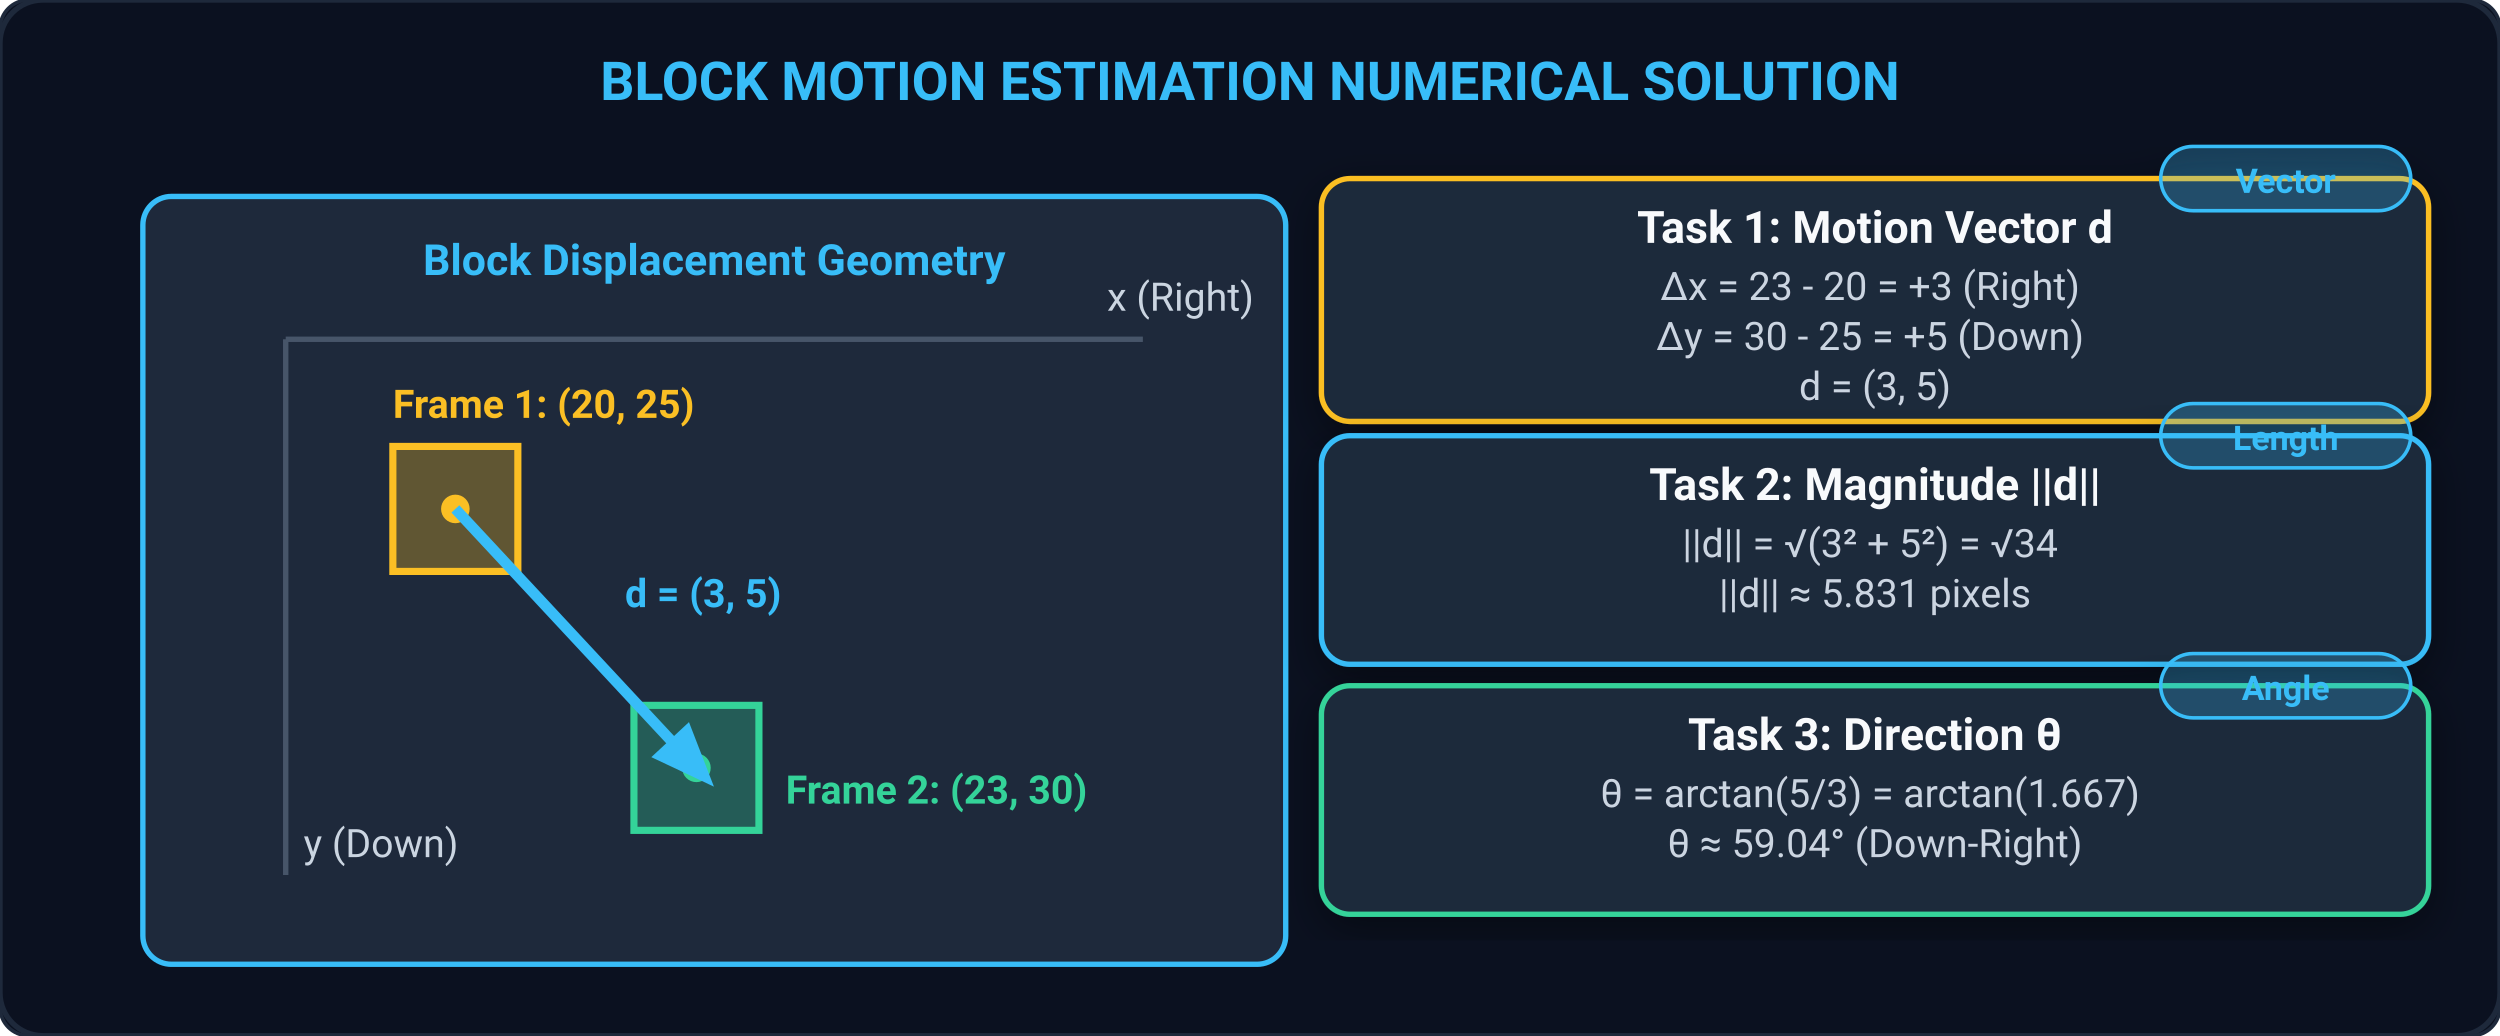
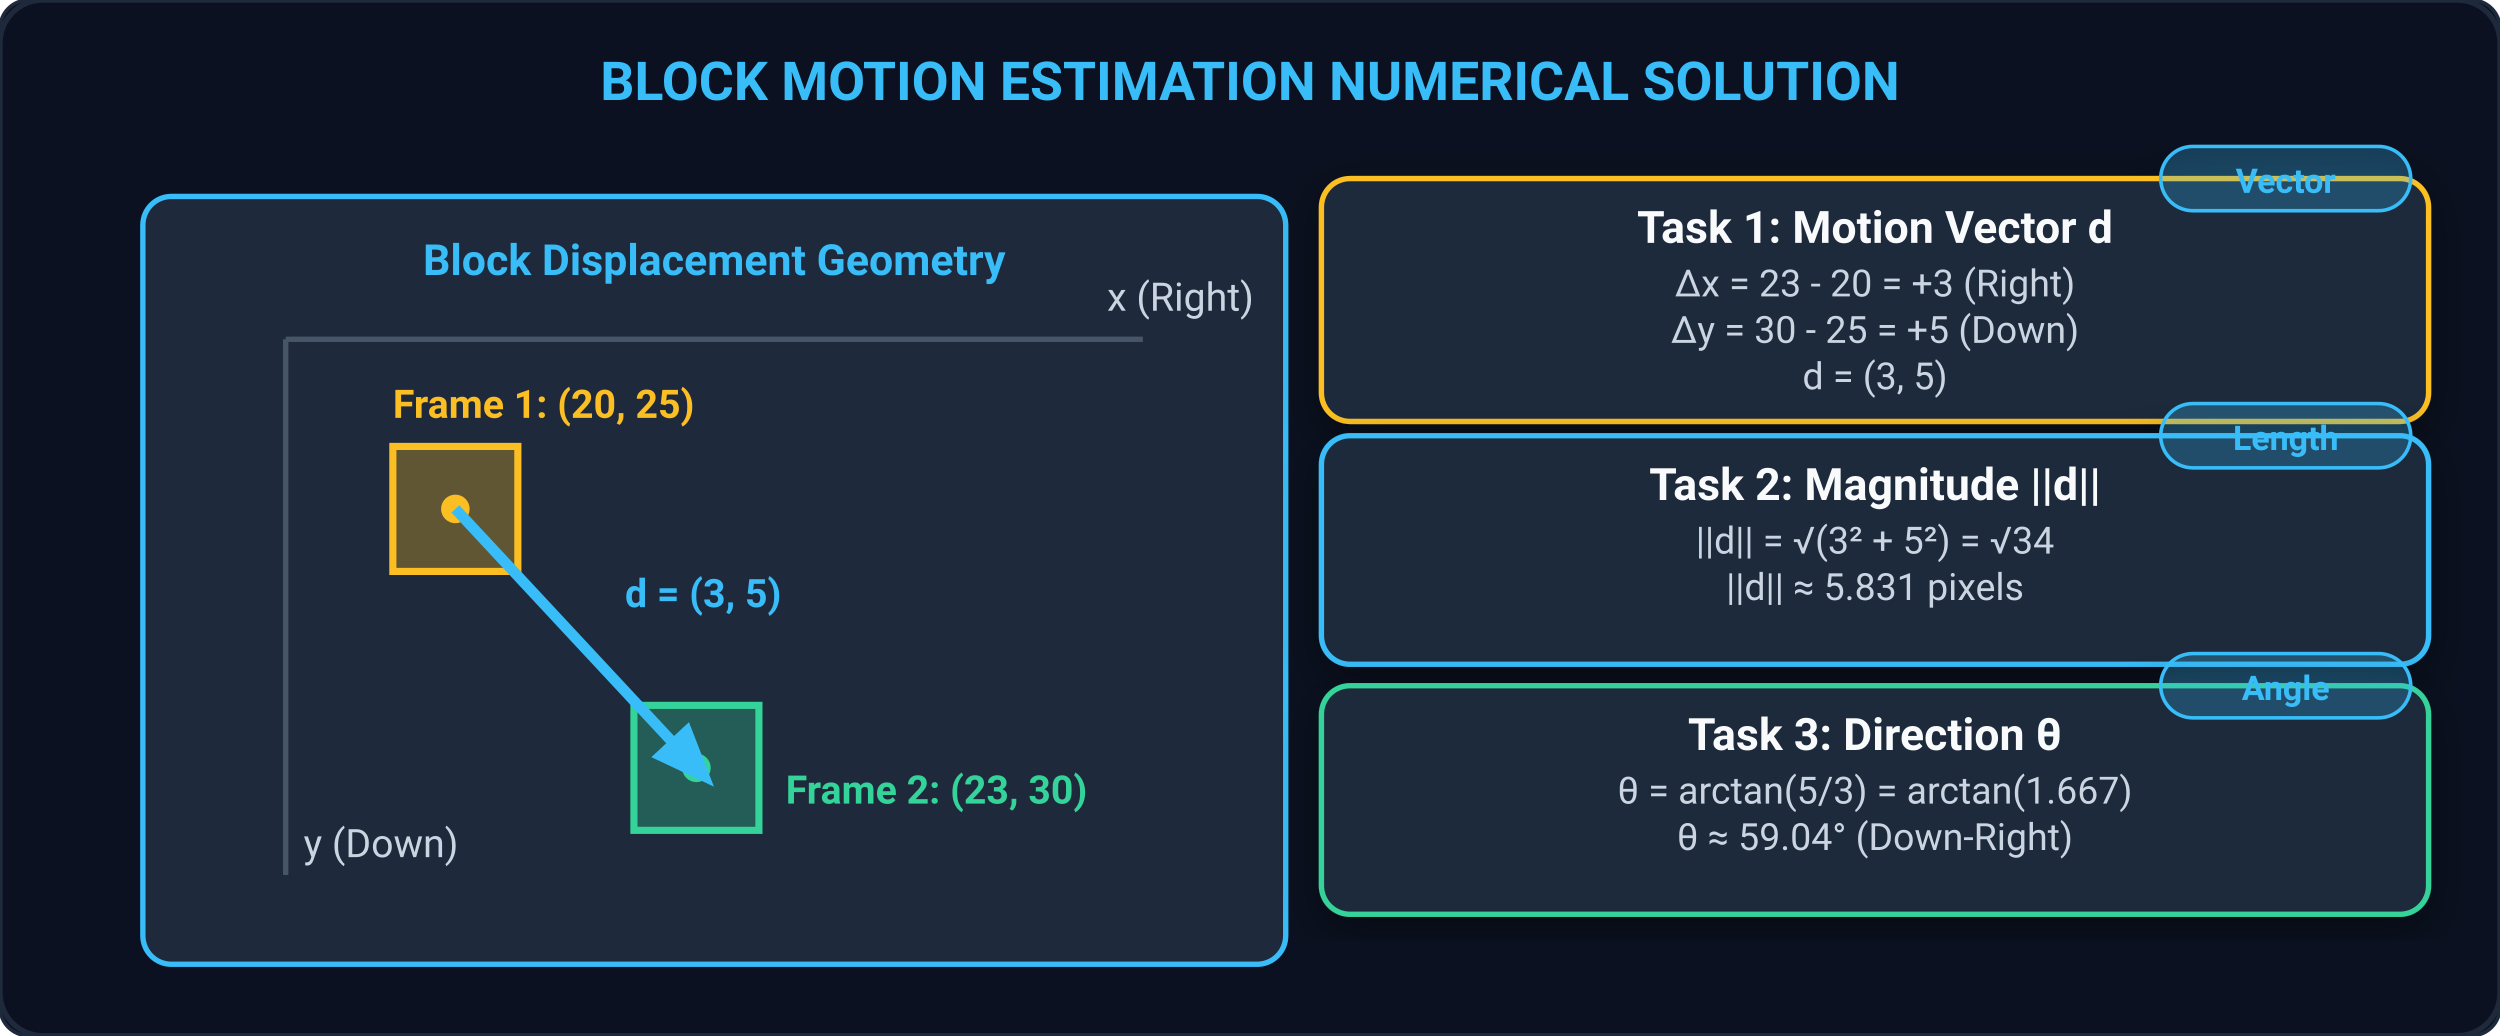
- <svg xmlns="http://www.w3.org/2000/svg" viewBox="0 0 700 290" width="100%" height="auto" class="flowchart-svg" style="max-width: 100%; width: 100%; height: auto; display: block; margin: 0 auto; font-family: -apple-system, BlinkMacSystemFont, 'Segoe UI', Roboto, Helvetica, Arial, sans-serif;">
+ <svg xmlns="http://www.w3.org/2000/svg" viewBox="0 0 700 290" width="100%" height="290" class="flowchart-svg" style="max-width: 700px; width: 100%; height: auto; display: block; margin: 0 auto; font-family: -apple-system, BlinkMacSystemFont, 'Segoe UI', Roboto, Helvetica, Arial, sans-serif;">
  <rect width="100%" height="100%" fill="#0b1120" rx="8" stroke="#1e293b" stroke-width="1" />
  <defs>
    <linearGradient id="gradCard" x1="0%" y1="0%" x2="100%" y2="100%">
      <stop offset="0%" stop-color="#1e293b" />
      <stop offset="100%" stop-color="#0f172a" />
    </linearGradient>
    <linearGradient id="gradCyan" x1="0%" y1="0%" x2="100%" y2="100%">
      <stop offset="0%" stop-color="#38bdf8" />
      <stop offset="100%" stop-color="#0284c7" />
    </linearGradient>
    <linearGradient id="gradEmerald" x1="0%" y1="0%" x2="100%" y2="100%">
      <stop offset="0%" stop-color="#34d399" />
      <stop offset="100%" stop-color="#059669" />
    </linearGradient>
    <linearGradient id="gradAmber" x1="0%" y1="0%" x2="100%" y2="100%">
      <stop offset="0%" stop-color="#fbbf24" />
      <stop offset="100%" stop-color="#d97706" />
    </linearGradient>
    <linearGradient id="gradPurple" x1="0%" y1="0%" x2="100%" y2="100%">
      <stop offset="0%" stop-color="#c084fc" />
      <stop offset="100%" stop-color="#9333ea" />
    </linearGradient>
    <linearGradient id="gradRose" x1="0%" y1="0%" x2="100%" y2="100%">
      <stop offset="0%" stop-color="#fb7185" />
      <stop offset="100%" stop-color="#e11d48" />
    </linearGradient>
    <filter id="shadow" x="-5%" y="-5%" width="110%" height="115%">
      <feDropShadow dx="0" dy="4" stdDeviation="6" flood-color="#000000" flood-opacity="0.4" />
    </filter>
    <marker id="arrCyan" viewBox="0 0 10 10" refX="6" refY="5" markerWidth="6" markerHeight="6" orient="auto-start-reverse">
      <path d="M 0 1 L 10 5 L 0 9 z" fill="#38bdf8" />
    </marker>
    <marker id="arrEmerald" viewBox="0 0 10 10" refX="6" refY="5" markerWidth="6" markerHeight="6" orient="auto-start-reverse">
      <path d="M 0 1 L 10 5 L 0 9 z" fill="#34d399" />
    </marker>
    <marker id="arrAmber" viewBox="0 0 10 10" refX="6" refY="5" markerWidth="6" markerHeight="6" orient="auto-start-reverse">
      <path d="M 0 1 L 10 5 L 0 9 z" fill="#fbbf24" />
    </marker>
  </defs>
  <rect width="700" height="290" rx="12" fill="#0b1120" stroke="#1e293b" stroke-width="1.5" />
  <text x="350" y="28" font-size="15" font-weight="bold" fill="#38bdf8" text-anchor="middle">BLOCK MOTION ESTIMATION NUMERICAL SOLUTION</text>
  <g transform="translate(40, 55)">
    <rect width="320" height="215" rx="8" fill="#1e293b" stroke="#38bdf8" stroke-width="1.5" />
    <text x="160" y="22" font-size="12" font-weight="bold" fill="#38bdf8" text-anchor="middle">Block Displacement Geometry</text>
    <line x1="40" y1="40" x2="280" y2="40" stroke="#475569" stroke-width="1.5" />
    <line x1="40" y1="40" x2="40" y2="190" stroke="#475569" stroke-width="1.5" />
    <text x="270" y="32" font-size="11" fill="#cbd5e1">x (Right)</text>
    <text x="45" y="185" font-size="11" fill="#cbd5e1">y (Down)</text>
    <rect x="70" y="70" width="35" height="35" fill="#fbbf24" fill-opacity="0.3" stroke="#fbbf24" stroke-width="2" />
    <circle cx="87.5" cy="87.5" r="4" fill="#fbbf24" />
    <text x="70" y="62" font-size="11" fill="#fbbf24" font-weight="bold">Frame 1: (20, 25)</text>
    <rect x="137.5" y="142.5" width="35" height="35" fill="#34d399" fill-opacity="0.3" stroke="#34d399" stroke-width="2" />
    <circle cx="155" cy="160" r="4" fill="#34d399" />
    <text x="180" y="170" font-size="11" fill="#34d399" font-weight="bold">Frame 2: (23, 30)</text>
    <line x1="87.5" y1="87.5" x2="155" y2="160" stroke="#38bdf8" stroke-width="3" marker-end="url(#arrCyan)" />
    <text x="135" y="115" font-size="11" font-weight="bold" fill="#38bdf8">d = (3, 5)</text>
  </g>
  <g filter="url(#shadow)">
    <rect x="370" y="50" width="310" height="68" rx="8" fill="#1e293b" stroke="#fbbf24" stroke-width="1.5" />
    <text x="525.0" y="68" font-size="12.5" font-weight="700" fill="#f8fafc" text-anchor="middle">Task 1: Motion Vector d</text>
-     <text font-size="11" fill="#cbd5e1" text-anchor="middle">
-       <tspan x="525.0" y="84">Δx = 23 - 20 = +3 (Right)</tspan>
-       <tspan x="525.0" y="98">Δy = 30 - 25 = +5 (Down)</tspan>
-       <tspan x="525.0" y="112">d = (3, 5)</tspan>
-     </text>
+     <text x="525.0" y="83" font-size="10.5" fill="#cbd5e1" text-anchor="middle">Δx = 23 - 20 = +3 (Right)</text>
+     <text x="525.0" y="96" font-size="10.5" fill="#cbd5e1" text-anchor="middle">Δy = 30 - 25 = +5 (Down)</text>
+     <text x="525.0" y="109" font-size="10.5" fill="#cbd5e1" text-anchor="middle">d = (3, 5)</text>
    <rect x="605" y="41" width="70" height="18" rx="9" fill="#38bdf8" fill-opacity="0.25" stroke="#38bdf8" stroke-width="1" />
    <text x="640" y="54" font-size="9.5" font-weight="700" fill="#38bdf8" text-anchor="middle">Vector</text>
  </g>
  <g filter="url(#shadow)">
    <rect x="370" y="122" width="310" height="64" rx="8" fill="#1e293b" stroke="#38bdf8" stroke-width="1.5" />
    <text x="525.0" y="140" font-size="12.5" font-weight="700" fill="#f8fafc" text-anchor="middle">Task 2: Magnitude ||d||</text>
-     <text font-size="11" fill="#cbd5e1" text-anchor="middle">
-       <tspan x="525.0" y="156">||d|| = √(3² + 5²) = √34</tspan>
-       <tspan x="525.0" y="170">||d|| ≈ 5.831 pixels</tspan>
-     </text>
+     <text x="525.0" y="155" font-size="10.5" fill="#cbd5e1" text-anchor="middle">||d|| = √(3² + 5²) = √34</text>
+     <text x="525.0" y="168" font-size="10.5" fill="#cbd5e1" text-anchor="middle">||d|| ≈ 5.831 pixels</text>
    <rect x="605" y="113" width="70" height="18" rx="9" fill="#38bdf8" fill-opacity="0.25" stroke="#38bdf8" stroke-width="1" />
    <text x="640" y="126" font-size="9.5" font-weight="700" fill="#38bdf8" text-anchor="middle">Length</text>
  </g>
  <g filter="url(#shadow)">
    <rect x="370" y="192" width="310" height="64" rx="8" fill="#1e293b" stroke="#34d399" stroke-width="1.5" />
    <text x="525.0" y="210" font-size="12.5" font-weight="700" fill="#f8fafc" text-anchor="middle">Task 3: Direction θ</text>
-     <text font-size="11" fill="#cbd5e1" text-anchor="middle">
-       <tspan x="525.0" y="226">θ = arctan(5/3) = arctan(1.667)</tspan>
-       <tspan x="525.0" y="240">θ ≈ 59.04° (Down-Right)</tspan>
-     </text>
+     <text x="525.0" y="225" font-size="10.5" fill="#cbd5e1" text-anchor="middle">θ = arctan(5/3) = arctan(1.667)</text>
+     <text x="525.0" y="238" font-size="10.5" fill="#cbd5e1" text-anchor="middle">θ ≈ 59.04° (Down-Right)</text>
    <rect x="605" y="183" width="70" height="18" rx="9" fill="#38bdf8" fill-opacity="0.25" stroke="#38bdf8" stroke-width="1" />
    <text x="640" y="196" font-size="9.5" font-weight="700" fill="#38bdf8" text-anchor="middle">Angle</text>
  </g>
</svg>
